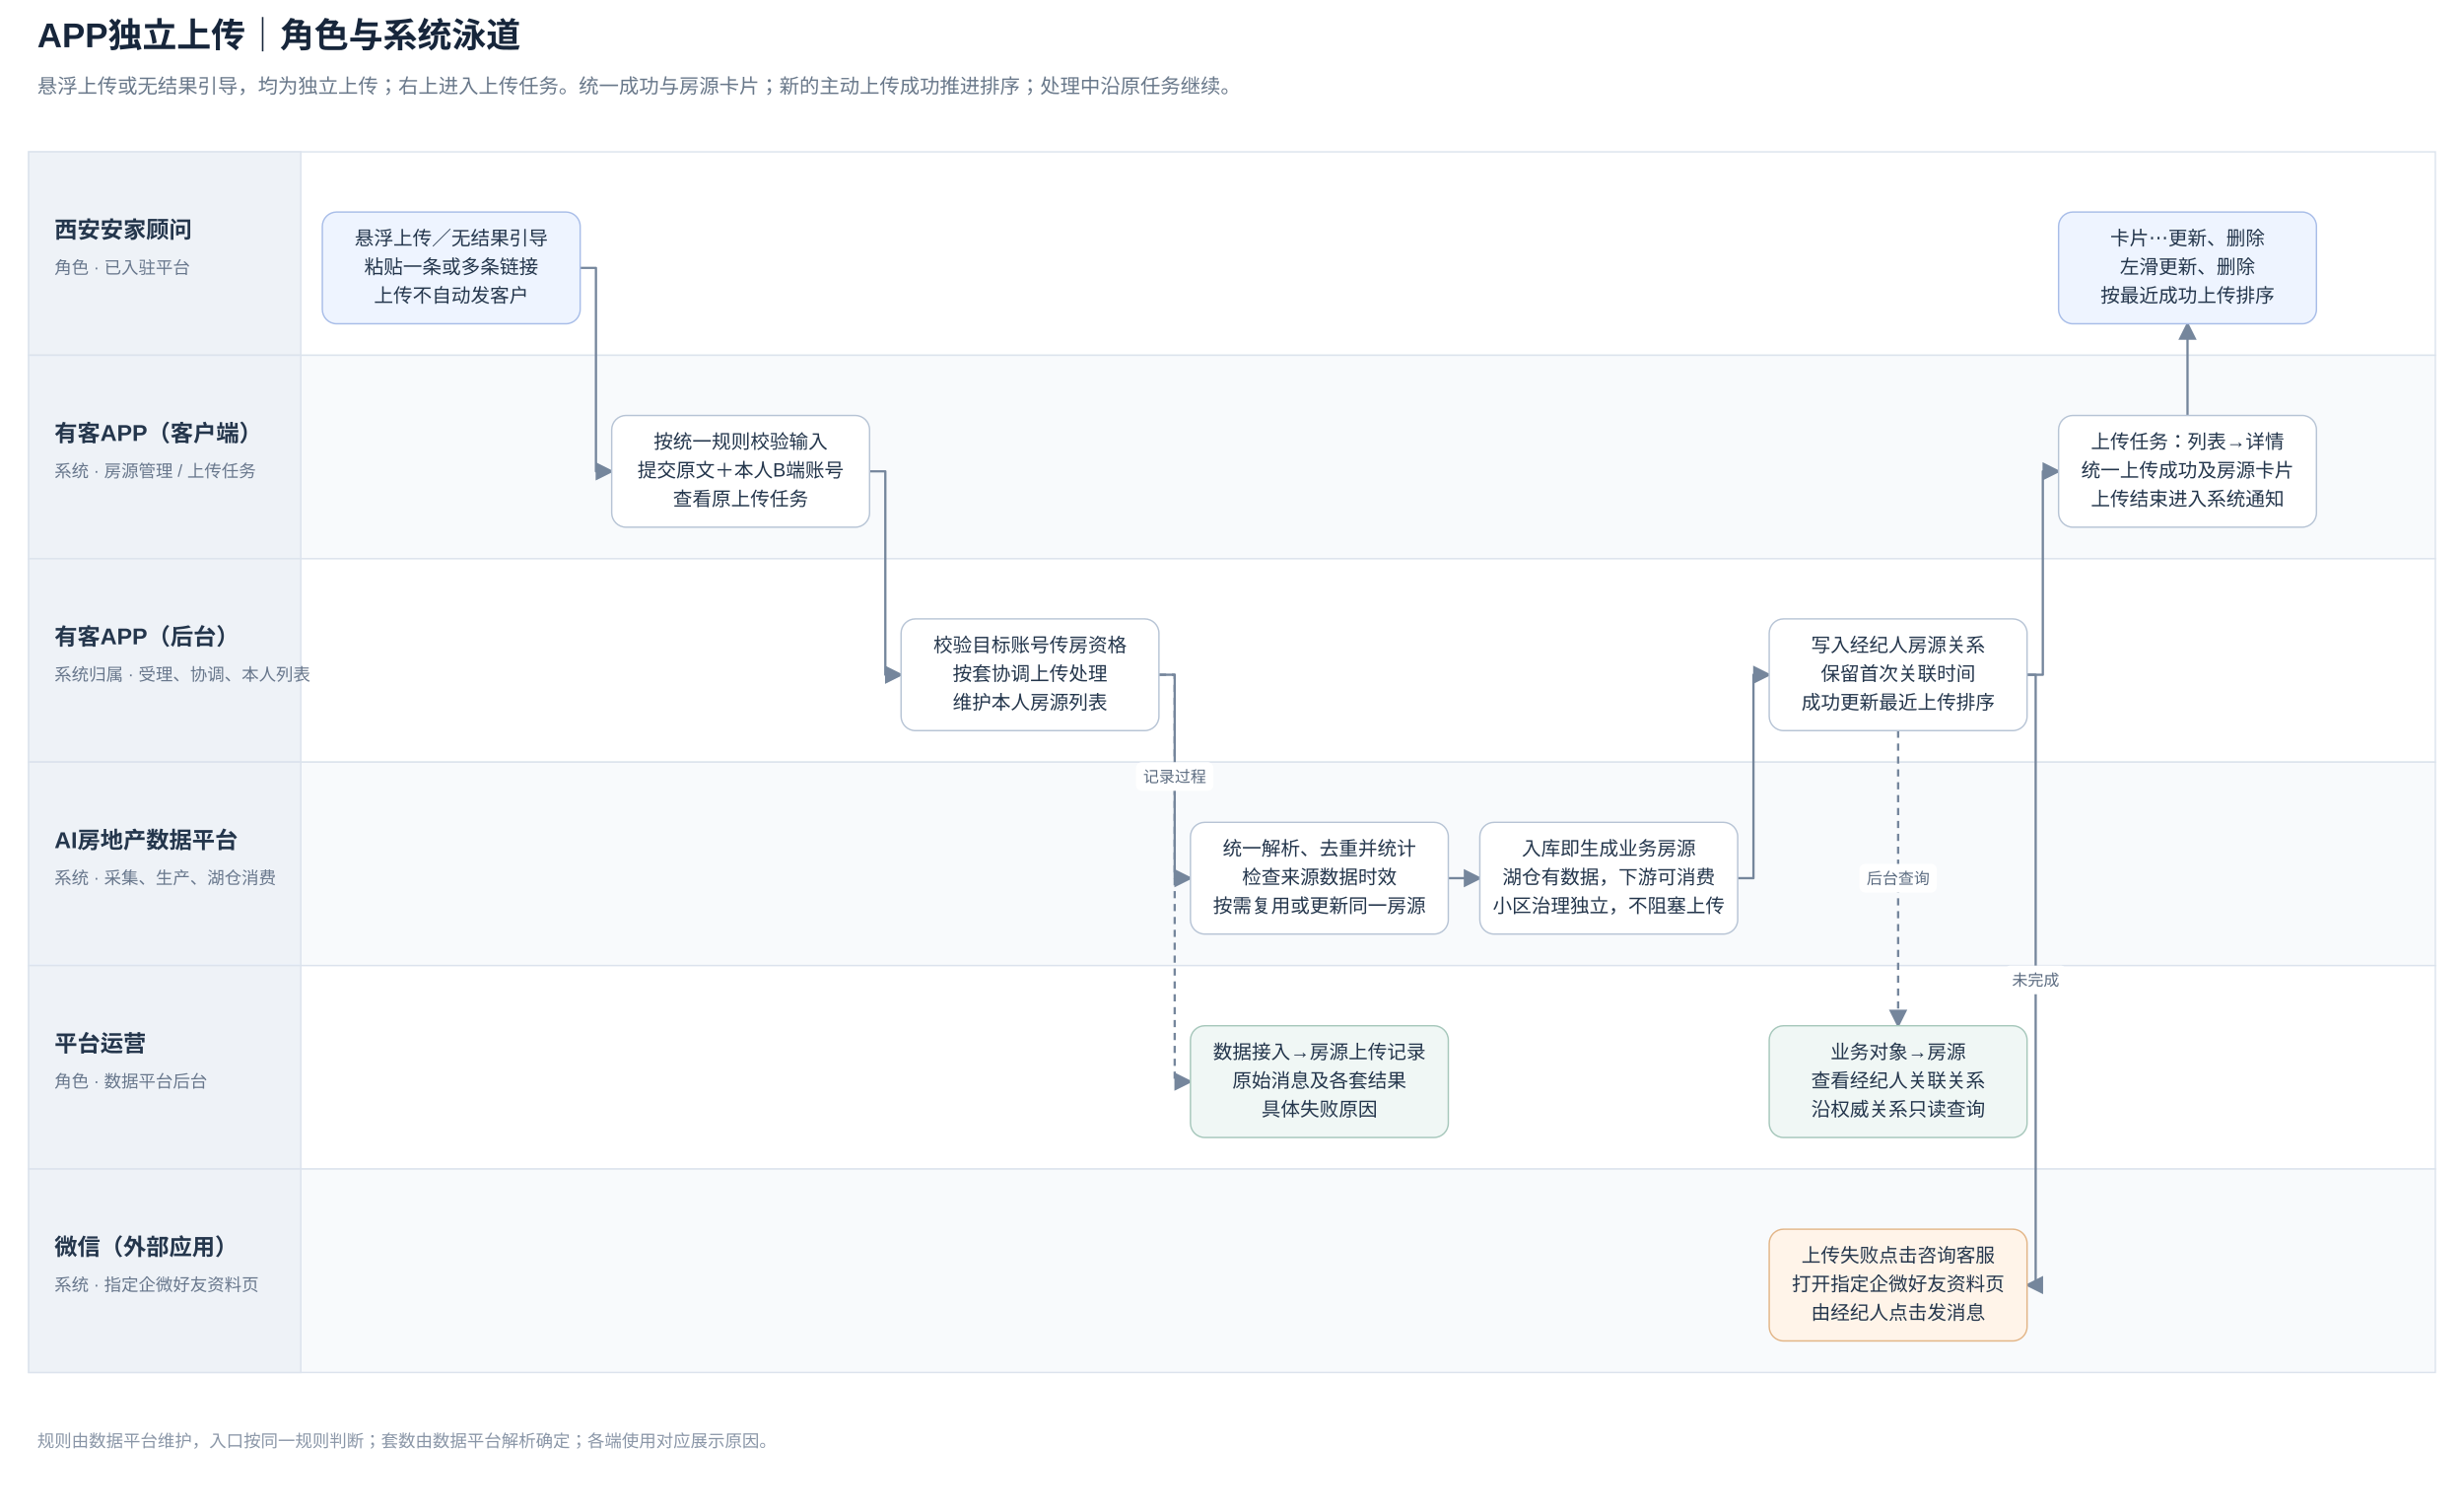
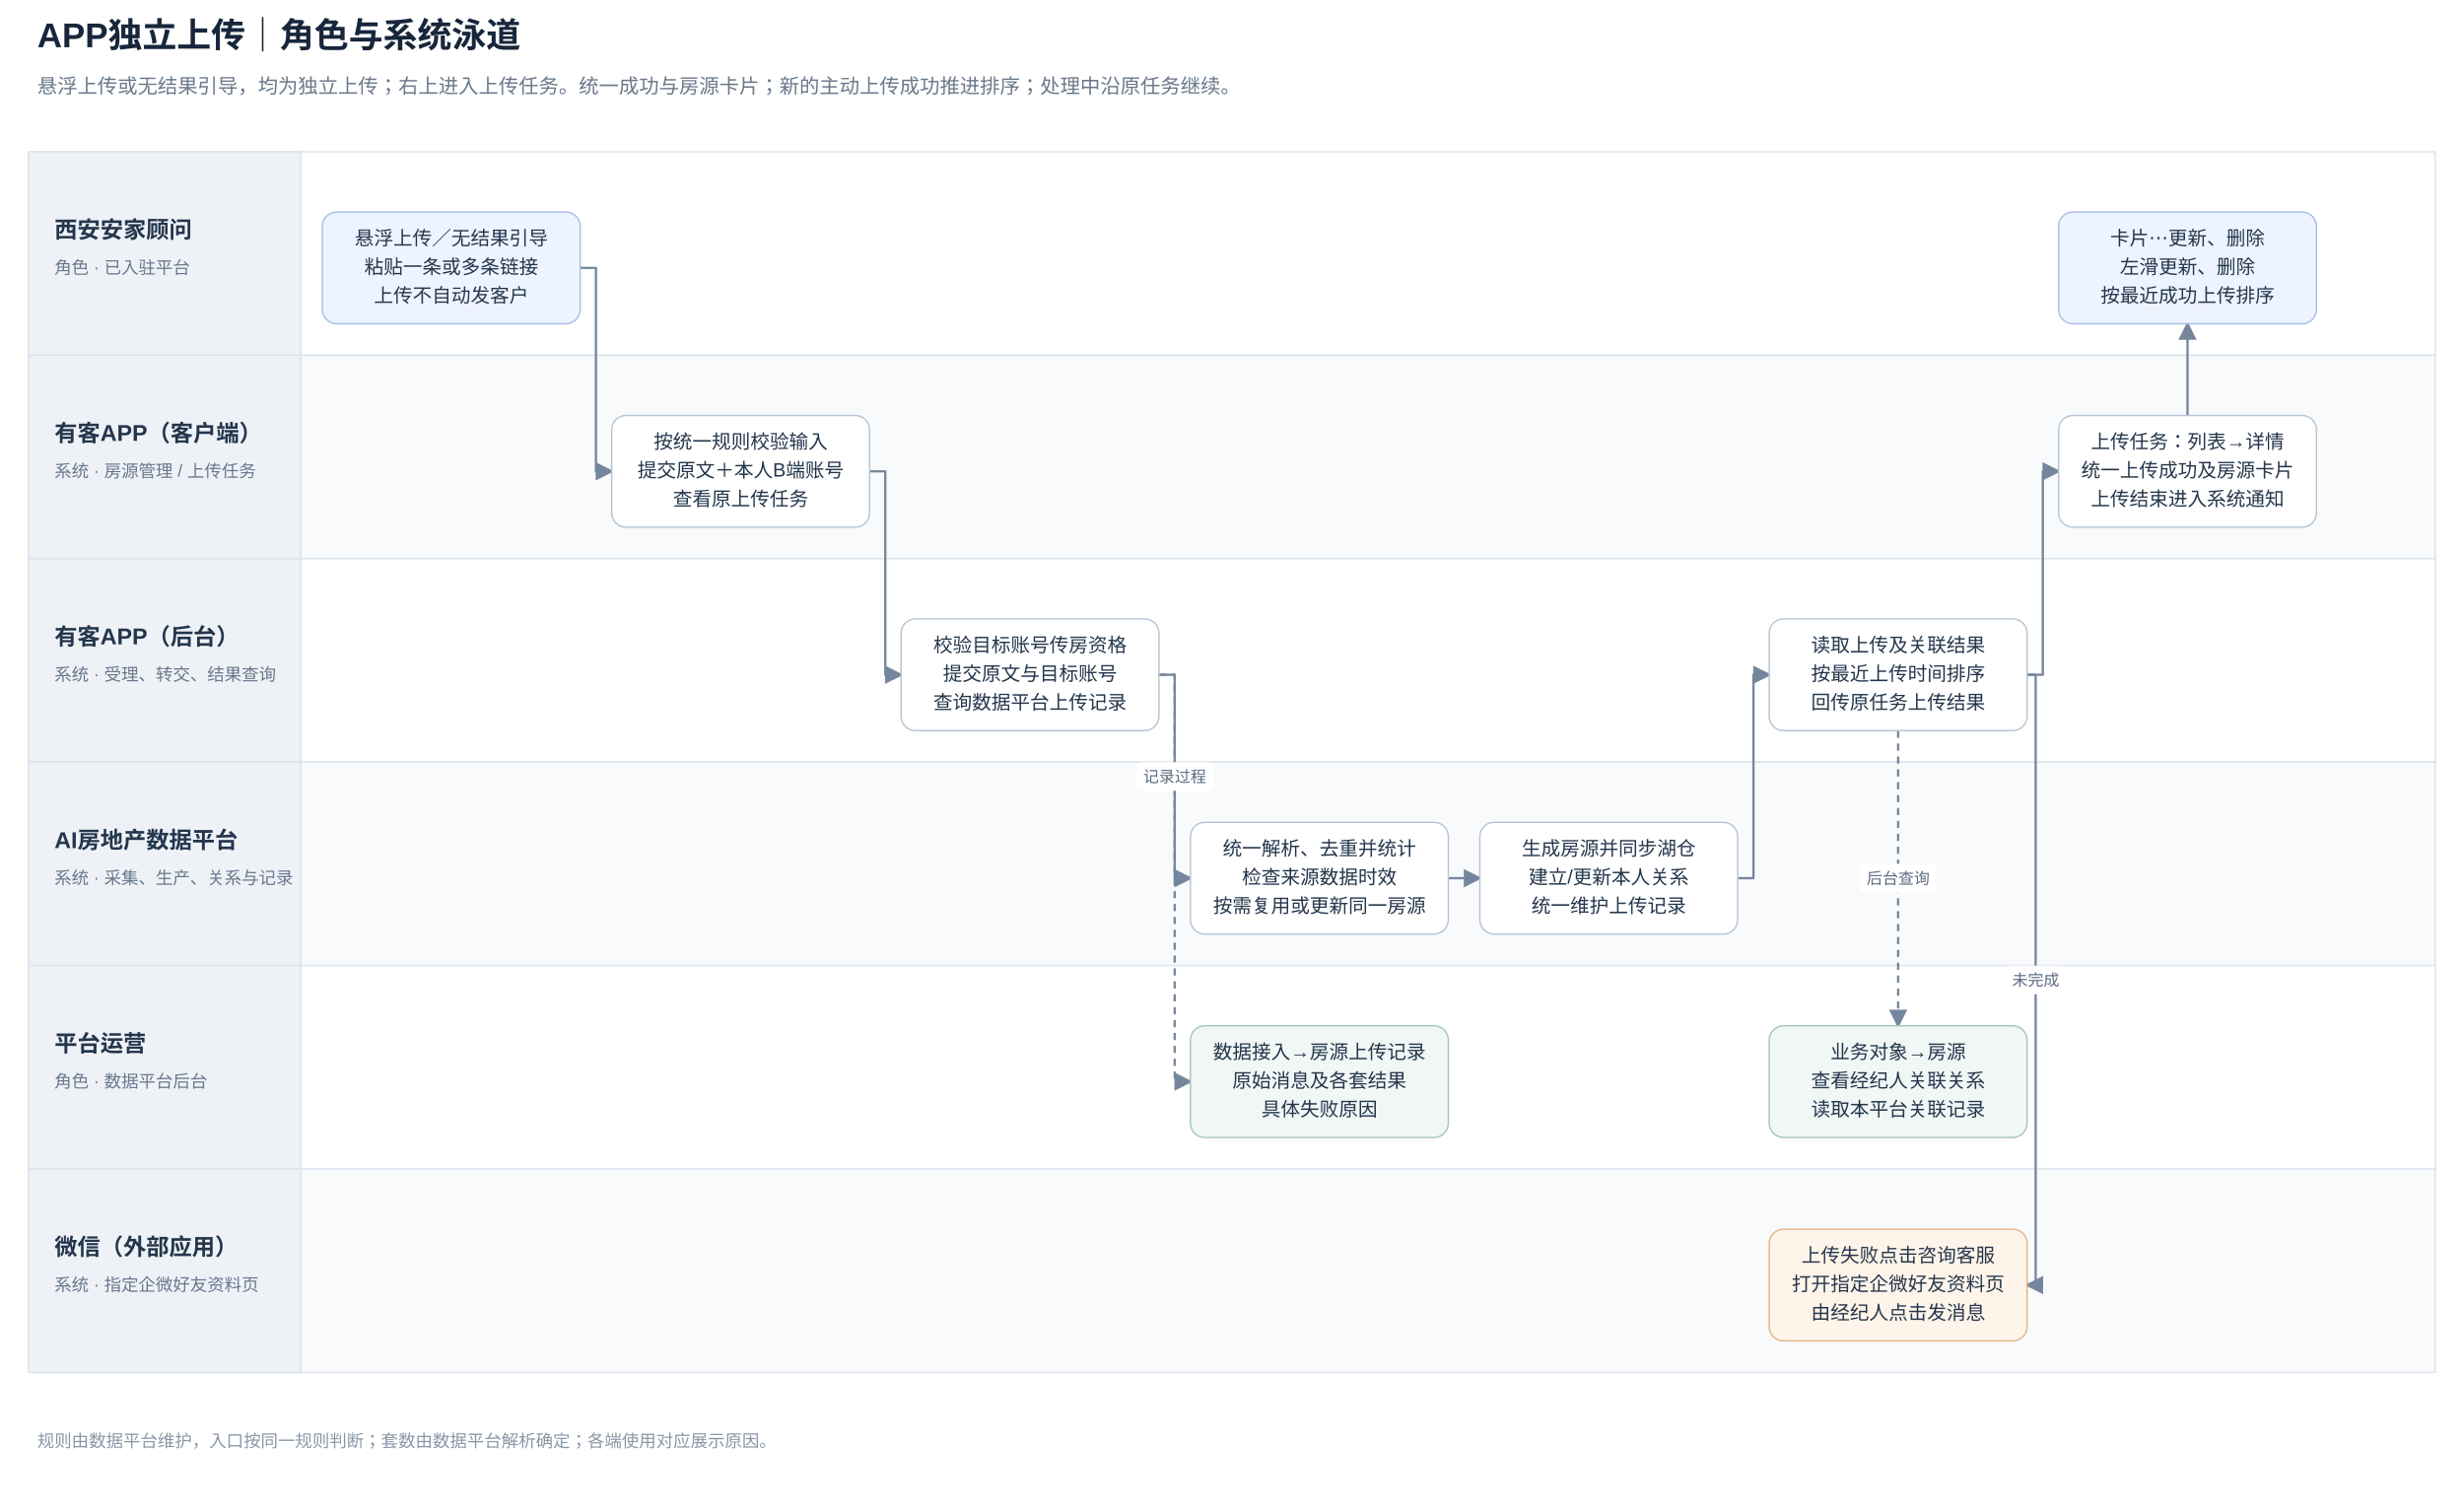
<svg xmlns="http://www.w3.org/2000/svg" style="font-family:PingFang SC,Microsoft YaHei,Arial,sans-serif" width="1720" height="1054" viewBox="0 0 1720 1054">
  <defs>
    <marker id="arrow-app-upload" markerWidth="8" markerHeight="8" refX="7" refY="4" orient="auto">
      <path d="M0,0 L8,4 L0,8 Z" fill="#75869c" />
    </marker>
  </defs>
  <rect width="100%" height="100%" fill="#fff" />
  <text x="26" y="33" font-size="24" font-weight="650" fill="#17263b">APP独立上传｜角色与系统泳道</text>
  <text x="26" y="65" font-size="14" fill="#69788a">悬浮上传或无结果引导，均为独立上传；右上进入上传任务。统一成功与房源卡片；新的主动上传成功推进排序；处理中沿原任务继续。</text>
  <rect x="20" y="106" width="1680" height="142" fill="#ffffff" stroke="#dce3ed" />
  <rect x="20" y="106" width="190" height="142" fill="#eef2f7" stroke="#dce3ed" />
  <text x="38" y="166" font-size="16" font-weight="650" fill="#24364c">西安安家顾问</text>
  <text x="38" y="191" font-size="12" font-weight="400" fill="#68778c">角色 · 已入驻平台</text>
  <rect x="20" y="248" width="1680" height="142" fill="#f8fafc" stroke="#dce3ed" />
  <rect x="20" y="248" width="190" height="142" fill="#eef2f7" stroke="#dce3ed" />
  <text x="38" y="308" font-size="16" font-weight="650" fill="#24364c">有客APP（客户端）</text>
  <text x="38" y="333" font-size="12" font-weight="400" fill="#68778c">系统 · 房源管理 / 上传任务</text>
  <rect x="20" y="390" width="1680" height="142" fill="#ffffff" stroke="#dce3ed" />
  <rect x="20" y="390" width="190" height="142" fill="#eef2f7" stroke="#dce3ed" />
  <text x="38" y="450" font-size="16" font-weight="650" fill="#24364c">有客APP（后台）</text>
-   <text x="38" y="475" font-size="12" font-weight="400" fill="#68778c">系统归属 · 受理、协调、本人列表</text>
+   <text x="38" y="475" font-size="12" font-weight="400" fill="#68778c">系统 · 受理、转交、结果查询</text>
  <rect x="20" y="532" width="1680" height="142" fill="#f8fafc" stroke="#dce3ed" />
  <rect x="20" y="532" width="190" height="142" fill="#eef2f7" stroke="#dce3ed" />
  <text x="38" y="592" font-size="16" font-weight="650" fill="#24364c">AI房地产数据平台</text>
-   <text x="38" y="617" font-size="12" font-weight="400" fill="#68778c">系统 · 采集、生产、湖仓消费</text>
+   <text x="38" y="617" font-size="12" font-weight="400" fill="#68778c">系统 · 采集、生产、关系与记录</text>
  <rect x="20" y="674" width="1680" height="142" fill="#ffffff" stroke="#dce3ed" />
  <rect x="20" y="674" width="190" height="142" fill="#eef2f7" stroke="#dce3ed" />
  <text x="38" y="734" font-size="16" font-weight="650" fill="#24364c">平台运营</text>
  <text x="38" y="759" font-size="12" font-weight="400" fill="#68778c">角色 · 数据平台后台</text>
  <rect x="20" y="816" width="1680" height="142" fill="#f8fafc" stroke="#dce3ed" />
  <rect x="20" y="816" width="190" height="142" fill="#eef2f7" stroke="#dce3ed" />
  <text x="38" y="876" font-size="16" font-weight="650" fill="#24364c">微信（外部应用）</text>
  <text x="38" y="901" font-size="12" font-weight="400" fill="#68778c">系统 · 指定企微好友资料页</text>
  <polyline points="405,187 416,187 416,329 427,329" fill="none" stroke="#75869c" stroke-width="1.6" stroke-linejoin="round" marker-end="url(#arrow-app-upload)" />
  <polyline points="607,329 618,329 618,471 629,471" fill="none" stroke="#75869c" stroke-width="1.6" stroke-linejoin="round" marker-end="url(#arrow-app-upload)" />
  <polyline points="809,471 820,471 820,613 831,613" fill="none" stroke="#75869c" stroke-width="1.6" stroke-linejoin="round" marker-end="url(#arrow-app-upload)" />
  <polyline points="1011,613 1022,613 1022,613 1033,613" fill="none" stroke="#75869c" stroke-width="1.6" stroke-linejoin="round" marker-end="url(#arrow-app-upload)" />
  <polyline points="1213,613 1224,613 1224,471 1235,471" fill="none" stroke="#75869c" stroke-width="1.6" stroke-linejoin="round" marker-end="url(#arrow-app-upload)" />
  <polyline points="1415,471 1426,471 1426,329 1437,329" fill="none" stroke="#75869c" stroke-width="1.6" stroke-linejoin="round" marker-end="url(#arrow-app-upload)" />
  <polyline points="1527,290 1527,226" fill="none" stroke="#75869c" stroke-width="1.6" stroke-linejoin="round" marker-end="url(#arrow-app-upload)" />
  <polyline points="809,471 820,471 820,755 831,755" fill="none" stroke="#75869c" stroke-width="1.6" stroke-linejoin="round" stroke-dasharray="5 4" marker-end="url(#arrow-app-upload)" />
  <rect x="793" y="532" width="54" height="20" rx="4" fill="#fff" />
  <text x="820" y="546" text-anchor="middle" font-size="11" fill="#5b6b80">记录过程</text>
  <polyline points="1325,510 1325,716" fill="none" stroke="#75869c" stroke-width="1.6" stroke-linejoin="round" stroke-dasharray="5 4" marker-end="url(#arrow-app-upload)" />
  <rect x="1298" y="603" width="54" height="20" rx="4" fill="#fff" />
  <text x="1325" y="617" text-anchor="middle" font-size="11" fill="#5b6b80">后台查询</text>
  <polyline points="1415,471 1421,471 1421,897 1415,897" fill="none" stroke="#75869c" stroke-width="1.6" stroke-linejoin="round" marker-end="url(#arrow-app-upload)" />
  <rect x="1399.5" y="674" width="43" height="20" rx="4" fill="#fff" />
  <text x="1421" y="688" text-anchor="middle" font-size="11" fill="#5b6b80">未完成</text>
  <rect x="225" y="148" width="180" height="78" rx="10" fill="#eef4ff" stroke="#a8bde8" />
  <text x="315" y="171" text-anchor="middle" font-size="13.5" fill="#24364c">悬浮上传／无结果引导</text>
  <text x="315" y="191" text-anchor="middle" font-size="13.5" fill="#24364c">粘贴一条或多条链接</text>
  <text x="315" y="211" text-anchor="middle" font-size="13.5" fill="#24364c">上传不自动发客户</text>
  <rect x="427" y="290" width="180" height="78" rx="10" fill="#fff" stroke="#b7c4d5" />
  <text x="517" y="313" text-anchor="middle" font-size="13.5" fill="#24364c">按统一规则校验输入</text>
  <text x="517" y="333" text-anchor="middle" font-size="13.5" fill="#24364c">提交原文＋本人B端账号</text>
  <text x="517" y="353" text-anchor="middle" font-size="13.5" fill="#24364c">查看原上传任务</text>
  <rect x="629" y="432" width="180" height="78" rx="10" fill="#fff" stroke="#b7c4d5" />
  <text x="719" y="455" text-anchor="middle" font-size="13.5" fill="#24364c">校验目标账号传房资格</text>
-   <text x="719" y="475" text-anchor="middle" font-size="13.5" fill="#24364c">按套协调上传处理</text>
-   <text x="719" y="495" text-anchor="middle" font-size="13.5" fill="#24364c">维护本人房源列表</text>
+   <text x="719" y="475" text-anchor="middle" font-size="13.5" fill="#24364c">提交原文与目标账号</text>
+   <text x="719" y="495" text-anchor="middle" font-size="13.5" fill="#24364c">查询数据平台上传记录</text>
  <rect x="831" y="574" width="180" height="78" rx="10" fill="#fff" stroke="#b7c4d5" />
  <text x="921" y="597" text-anchor="middle" font-size="13.5" fill="#24364c">统一解析、去重并统计</text>
  <text x="921" y="617" text-anchor="middle" font-size="13.5" fill="#24364c">检查来源数据时效</text>
  <text x="921" y="637" text-anchor="middle" font-size="13.5" fill="#24364c">按需复用或更新同一房源</text>
  <rect x="1033" y="574" width="180" height="78" rx="10" fill="#fff" stroke="#b7c4d5" />
-   <text x="1123" y="597" text-anchor="middle" font-size="13.5" fill="#24364c">入库即生成业务房源</text>
-   <text x="1123" y="617" text-anchor="middle" font-size="13.5" fill="#24364c">湖仓有数据，下游可消费</text>
-   <text x="1123" y="637" text-anchor="middle" font-size="13.5" fill="#24364c">小区治理独立，不阻塞上传</text>
+   <text x="1123" y="597" text-anchor="middle" font-size="13.5" fill="#24364c">生成房源并同步湖仓</text>
+   <text x="1123" y="617" text-anchor="middle" font-size="13.5" fill="#24364c">建立/更新本人关系</text>
+   <text x="1123" y="637" text-anchor="middle" font-size="13.5" fill="#24364c">统一维护上传记录</text>
  <rect x="1235" y="432" width="180" height="78" rx="10" fill="#fff" stroke="#b7c4d5" />
-   <text x="1325" y="455" text-anchor="middle" font-size="13.5" fill="#24364c">写入经纪人房源关系</text>
-   <text x="1325" y="475" text-anchor="middle" font-size="13.5" fill="#24364c">保留首次关联时间</text>
-   <text x="1325" y="495" text-anchor="middle" font-size="13.5" fill="#24364c">成功更新最近上传排序</text>
+   <text x="1325" y="455" text-anchor="middle" font-size="13.5" fill="#24364c">读取上传及关联结果</text>
+   <text x="1325" y="475" text-anchor="middle" font-size="13.5" fill="#24364c">按最近上传时间排序</text>
+   <text x="1325" y="495" text-anchor="middle" font-size="13.5" fill="#24364c">回传原任务上传结果</text>
  <rect x="1437" y="290" width="180" height="78" rx="10" fill="#fff" stroke="#b7c4d5" />
  <text x="1527" y="313" text-anchor="middle" font-size="13.5" fill="#24364c">上传任务：列表→详情</text>
  <text x="1527" y="333" text-anchor="middle" font-size="13.5" fill="#24364c">统一上传成功及房源卡片</text>
  <text x="1527" y="353" text-anchor="middle" font-size="13.5" fill="#24364c">上传结束进入系统通知</text>
  <rect x="1437" y="148" width="180" height="78" rx="10" fill="#eef4ff" stroke="#a8bde8" />
  <text x="1527" y="171" text-anchor="middle" font-size="13.5" fill="#24364c">卡片⋯更新、删除</text>
  <text x="1527" y="191" text-anchor="middle" font-size="13.5" fill="#24364c">左滑更新、删除</text>
  <text x="1527" y="211" text-anchor="middle" font-size="13.5" fill="#24364c">按最近成功上传排序</text>
  <rect x="831" y="716" width="180" height="78" rx="10" fill="#f0f7f5" stroke="#a6c7bb" />
  <text x="921" y="739" text-anchor="middle" font-size="13.5" fill="#24364c">数据接入→房源上传记录</text>
  <text x="921" y="759" text-anchor="middle" font-size="13.5" fill="#24364c">原始消息及各套结果</text>
  <text x="921" y="779" text-anchor="middle" font-size="13.5" fill="#24364c">具体失败原因</text>
  <rect x="1235" y="716" width="180" height="78" rx="10" fill="#f0f7f5" stroke="#a6c7bb" />
  <text x="1325" y="739" text-anchor="middle" font-size="13.5" fill="#24364c">业务对象→房源</text>
  <text x="1325" y="759" text-anchor="middle" font-size="13.5" fill="#24364c">查看经纪人关联关系</text>
-   <text x="1325" y="779" text-anchor="middle" font-size="13.5" fill="#24364c">沿权威关系只读查询</text>
+   <text x="1325" y="779" text-anchor="middle" font-size="13.5" fill="#24364c">读取本平台关联记录</text>
  <rect x="1235" y="858" width="180" height="78" rx="10" fill="#fff4e9" stroke="#e2b587" />
  <text x="1325" y="881" text-anchor="middle" font-size="13.5" fill="#24364c">上传失败点击咨询客服</text>
  <text x="1325" y="901" text-anchor="middle" font-size="13.5" fill="#24364c">打开指定企微好友资料页</text>
  <text x="1325" y="921" text-anchor="middle" font-size="13.5" fill="#24364c">由经纪人点击发消息</text>
  <text x="26" y="1010" font-size="12" fill="#8a96a7">规则由数据平台维护，入口按同一规则判断；套数由数据平台解析确定；各端使用对应展示原因。</text>
</svg>
